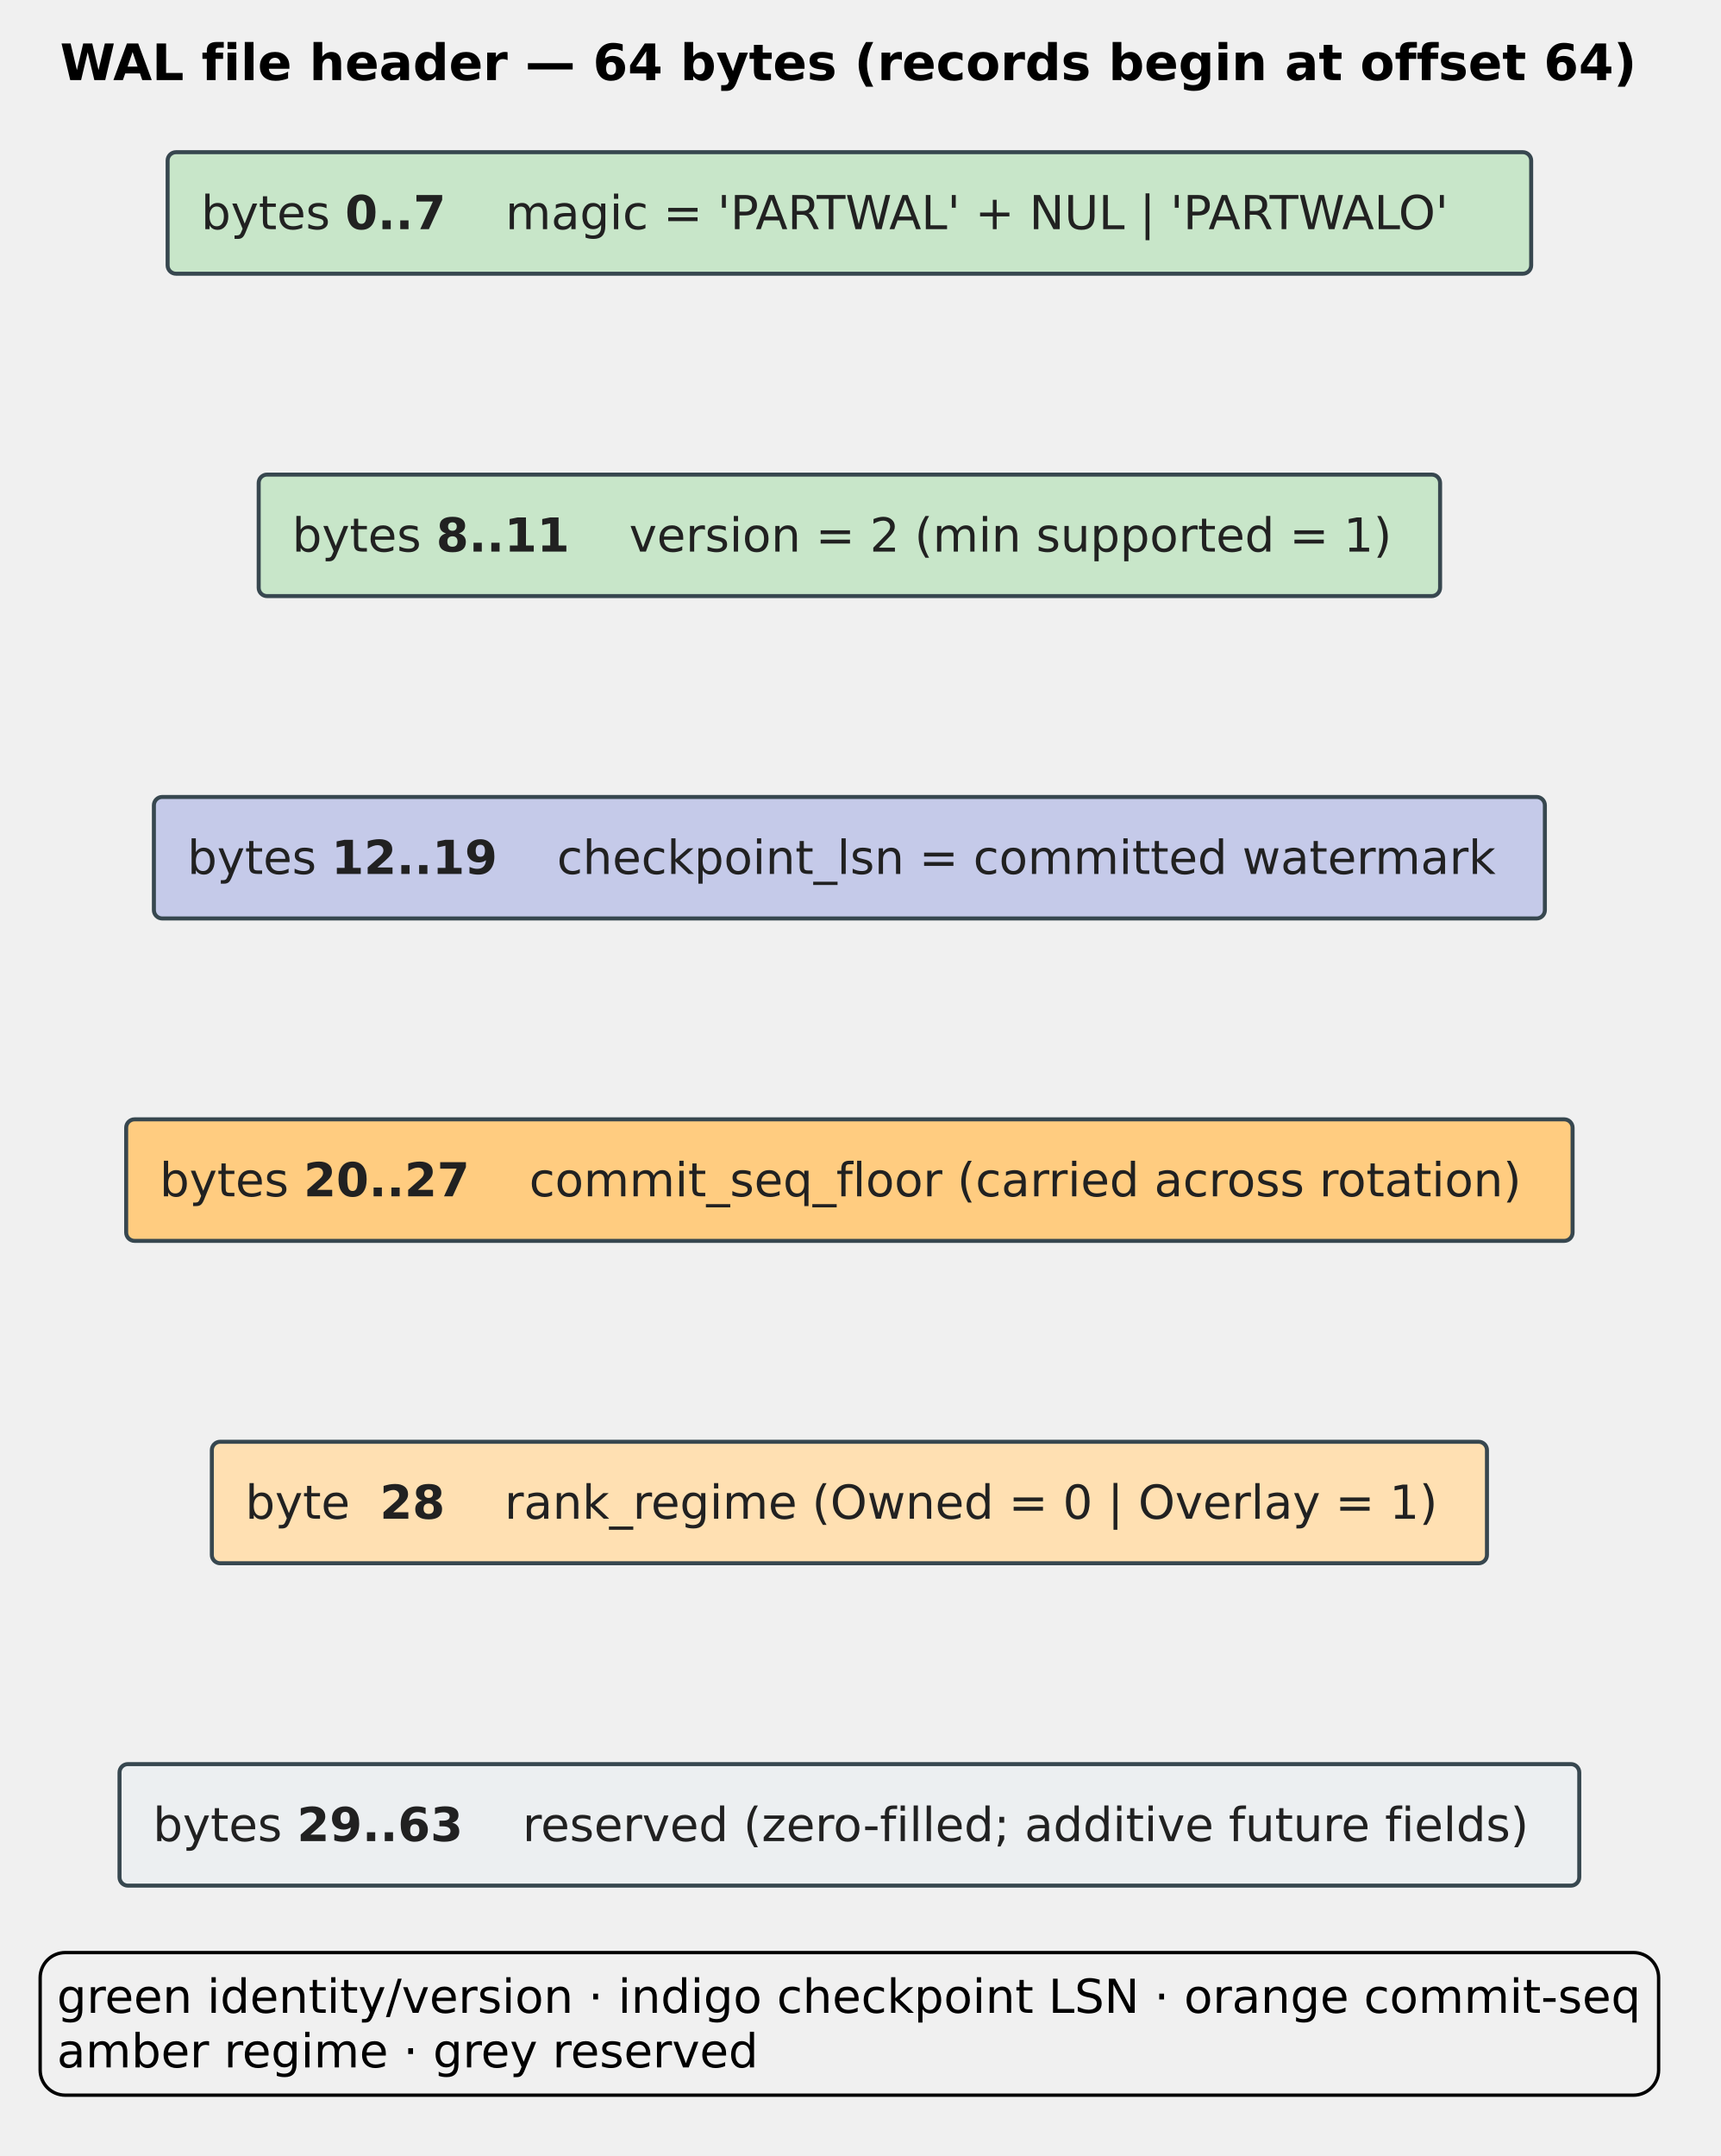
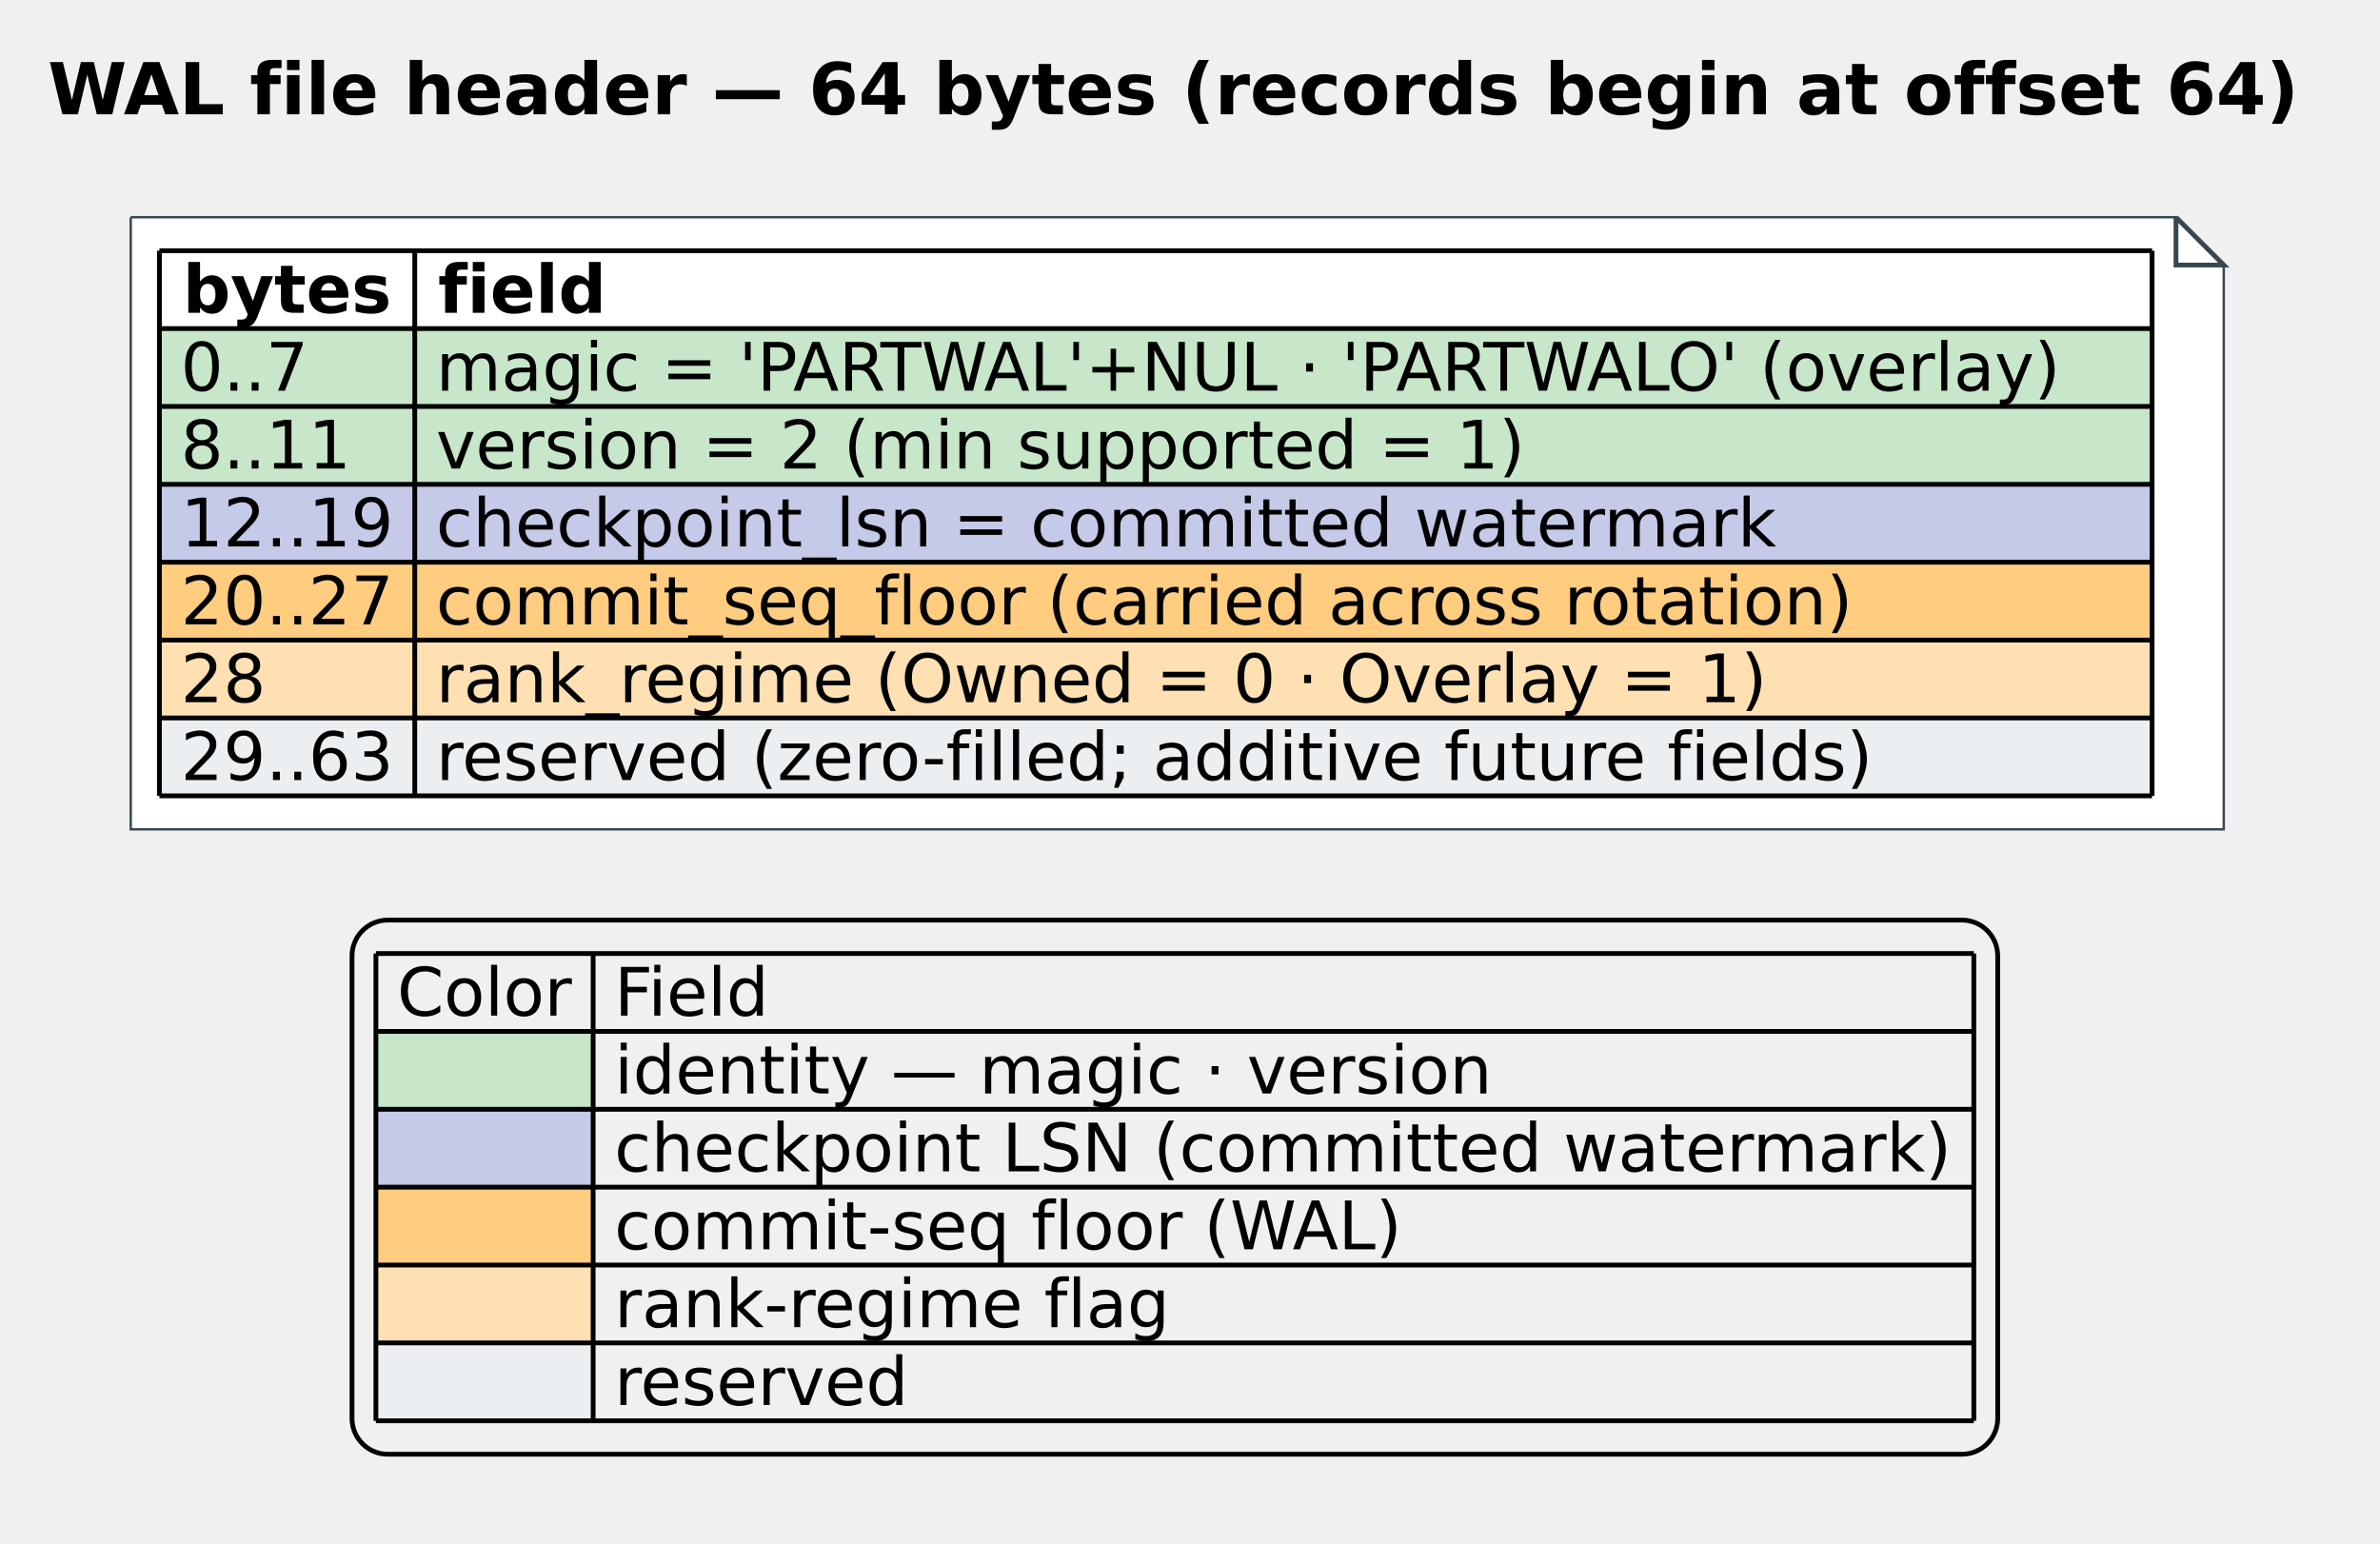
- <svg xmlns="http://www.w3.org/2000/svg" contentStyleType="text/css" data-diagram-type="DESCRIPTION" height="644px" preserveAspectRatio="none" style="width:514px;height:644px;background:#FFFFFF;" version="1.1" viewBox="0 0 514 644" width="514px" zoomAndPan="magnify">
+ <svg xmlns="http://www.w3.org/2000/svg" contentStyleType="text/css" data-diagram-type="CLASS" height="323px" preserveAspectRatio="none" style="width:498px;height:323px;background:#FFFFFF;" version="1.1" viewBox="0 0 498 323" width="498px" zoomAndPan="magnify">
  <defs />
  <g>
-     <g class="title" data-source-line="19">
-       <text fill="#000000" font-family="'DejaVu Sans'" font-size="15" font-weight="700" lengthAdjust="spacing" textLength="471.665" x="17.934" y="23.923">WAL file header — 64 bytes (records begin at offset 64)</text>
+     <g class="title" data-source-line="22">
+       <text fill="#000000" font-family="'DejaVu Sans'" font-size="15" font-weight="700" lengthAdjust="spacing" textLength="471.665" x="10" y="23.923">WAL file header — 64 bytes (records begin at offset 64)</text>
    </g>
-     <g class="entity" data-qualified-name="R0" data-source-line="21" id="ent0001">
-       <rect fill="#C8E6C9" height="36.297" rx="2.5" ry="2.5" style="stroke:#37474F;stroke-width:1.2;" width="407.379" x="50.078" y="45.461" />
-       <text fill="#212121" font-family="'DejaVu Sans'" font-size="14" lengthAdjust="spacing" textLength="38.568" x="60.078" y="68.456">bytes</text>
-       <text fill="#212121" font-family="'DejaVu Sans'" font-size="14" font-weight="700" lengthAdjust="spacing" textLength="30.119" x="103.096" y="68.456">0..7</text>
-       <text fill="#212121" font-family="'DejaVu Sans'" font-size="14" lengthAdjust="spacing" textLength="296.44" x="151.016" y="68.456">magic = 'PARTWAL' + NUL  |  'PARTWALO'</text>
-     </g>
-     <g class="entity" data-qualified-name="R1" data-source-line="22" id="ent0002">
-       <rect fill="#C8E6C9" height="36.297" rx="2.5" ry="2.5" style="stroke:#37474F;stroke-width:1.2;" width="352.958" x="77.287" y="141.761" />
-       <text fill="#212121" font-family="'DejaVu Sans'" font-size="14" lengthAdjust="spacing" textLength="38.568" x="87.287" y="164.756">bytes</text>
-       <text fill="#212121" font-family="'DejaVu Sans'" font-size="14" font-weight="700" lengthAdjust="spacing" textLength="39.86" x="130.306" y="164.756">8..11</text>
-       <text fill="#212121" font-family="'DejaVu Sans'" font-size="14" lengthAdjust="spacing" textLength="232.278" x="187.967" y="164.756">version = 2  (min supported = 1)</text>
-     </g>
-     <g class="entity" data-qualified-name="R2" data-source-line="23" id="ent0003">
-       <rect fill="#C5CAE9" height="36.297" rx="2.5" ry="2.5" style="stroke:#37474F;stroke-width:1.2;" width="415.575" x="45.977" y="238.051" />
-       <text fill="#212121" font-family="'DejaVu Sans'" font-size="14" lengthAdjust="spacing" textLength="38.568" x="55.977" y="261.046">bytes</text>
-       <text fill="#212121" font-family="'DejaVu Sans'" font-size="14" font-weight="700" lengthAdjust="spacing" textLength="49.602" x="98.996" y="261.046">12..19</text>
-       <text fill="#212121" font-family="'DejaVu Sans'" font-size="14" lengthAdjust="spacing" textLength="285.154" x="166.398" y="261.046">checkpoint_lsn  = committed watermark</text>
-     </g>
-     <g class="entity" data-qualified-name="R3" data-source-line="24" id="ent0004">
-       <rect fill="#FFCC80" height="36.297" rx="2.5" ry="2.5" style="stroke:#37474F;stroke-width:1.2;" width="432.132" x="37.697" y="334.351" />
-       <text fill="#212121" font-family="'DejaVu Sans'" font-size="14" lengthAdjust="spacing" textLength="38.568" x="47.697" y="357.346">bytes</text>
-       <text fill="#212121" font-family="'DejaVu Sans'" font-size="14" font-weight="700" lengthAdjust="spacing" textLength="49.602" x="90.716" y="357.346">20..27</text>
-       <text fill="#212121" font-family="'DejaVu Sans'" font-size="14" lengthAdjust="spacing" textLength="301.711" x="158.118" y="357.346">commit_seq_floor  (carried across rotation)</text>
-     </g>
-     <g class="entity" data-qualified-name="R4" data-source-line="25" id="ent0005">
-       <rect fill="#FFE0B2" height="36.297" rx="2.5" ry="2.5" style="stroke:#37474F;stroke-width:1.2;" width="380.958" x="63.288" y="430.651" />
-       <text fill="#212121" font-family="'DejaVu Sans'" font-size="14" lengthAdjust="spacing" textLength="31.274" x="73.287" y="453.646">byte</text>
-       <text fill="#212121" font-family="'DejaVu Sans'" font-size="14" font-weight="700" lengthAdjust="spacing" textLength="19.482" x="113.462" y="453.646">28</text>
-       <text fill="#212121" font-family="'DejaVu Sans'" font-size="14" lengthAdjust="spacing" textLength="283.5" x="150.745" y="453.646">rank_regime  (Owned = 0 | Overlay = 1)</text>
-     </g>
-     <g class="entity" data-qualified-name="R5" data-source-line="26" id="ent0006">
-       <rect fill="#ECEFF1" height="36.297" rx="2.5" ry="2.5" style="stroke:#37474F;stroke-width:1.2;" width="436.117" x="35.708" y="526.941" />
-       <text fill="#212121" font-family="'DejaVu Sans'" font-size="14" lengthAdjust="spacing" textLength="38.568" x="45.708" y="549.936">bytes</text>
-       <text fill="#212121" font-family="'DejaVu Sans'" font-size="14" font-weight="700" lengthAdjust="spacing" textLength="49.602" x="88.726" y="549.936">29..63</text>
-       <text fill="#212121" font-family="'DejaVu Sans'" font-size="14" lengthAdjust="spacing" textLength="305.696" x="156.128" y="549.936">reserved  (zero-filled; additive future fields)</text>
+     <g class="entity" data-qualified-name="WH" data-source-line="25" id="ent0001">
+       <path d="M27.357,45.461 L27.357,173.539 L465.308,173.539 L465.308,55.461 L455.308,45.461 L27.357,45.461" fill="#FFFFFF" style="stroke:#37474F;stroke-width:0.5;" />
+       <path d="M455.308,45.461 L455.308,55.461 L465.308,55.461 L455.308,45.461" fill="#FFFFFF" style="stroke:#37474F;stroke-width:1;" />
+       <text fill="#000000" font-family="'DejaVu Sans'" font-size="14" font-weight="700" lengthAdjust="spacing" textLength="43.668" x="38.231" y="65.456">bytes</text>
+       <text fill="#000000" font-family="'DejaVu Sans'" font-size="14" font-weight="700" lengthAdjust="spacing" textLength="35.205" x="91.661" y="65.456">field</text>
+       <rect fill="#C8E6C9" height="16.297" style="stroke:none;stroke-width:1;" width="53.43" x="33.357" y="68.758" />
+       <text fill="#000000" font-family="'DejaVu Sans'" font-size="14" lengthAdjust="spacing" textLength="26.715" x="37.807" y="81.753">0..7</text>
+       <rect fill="#C8E6C9" height="16.297" style="stroke:none;stroke-width:1;" width="363.522" x="86.787" y="68.758" />
+       <text fill="#000000" font-family="'DejaVu Sans'" font-size="14" lengthAdjust="spacing" textLength="354.621" x="91.237" y="81.753">magic = 'PARTWAL'+NUL  ·  'PARTWALO' (overlay)</text>
+       <rect fill="#C8E6C9" height="16.297" style="stroke:none;stroke-width:1;" width="53.43" x="33.357" y="85.055" />
+       <text fill="#000000" font-family="'DejaVu Sans'" font-size="14" lengthAdjust="spacing" textLength="35.622" x="37.807" y="98.05">8..11</text>
+       <rect fill="#C8E6C9" height="16.297" style="stroke:none;stroke-width:1;" width="363.522" x="86.787" y="85.055" />
+       <text fill="#000000" font-family="'DejaVu Sans'" font-size="14" lengthAdjust="spacing" textLength="232.278" x="91.237" y="98.05">version = 2  (min supported = 1)</text>
+       <rect fill="#C5CAE9" height="16.297" style="stroke:none;stroke-width:1;" width="53.43" x="33.357" y="101.352" />
+       <text fill="#000000" font-family="'DejaVu Sans'" font-size="14" lengthAdjust="spacing" textLength="44.529" x="37.807" y="114.347">12..19</text>
+       <rect fill="#C5CAE9" height="16.297" style="stroke:none;stroke-width:1;" width="363.522" x="86.787" y="101.352" />
+       <text fill="#000000" font-family="'DejaVu Sans'" font-size="14" lengthAdjust="spacing" textLength="285.154" x="91.237" y="114.347">checkpoint_lsn  = committed watermark</text>
+       <rect fill="#FFCC80" height="16.297" style="stroke:none;stroke-width:1;" width="53.43" x="33.357" y="117.648" />
+       <text fill="#000000" font-family="'DejaVu Sans'" font-size="14" lengthAdjust="spacing" textLength="44.529" x="37.807" y="130.644">20..27</text>
+       <rect fill="#FFCC80" height="16.297" style="stroke:none;stroke-width:1;" width="363.522" x="86.787" y="117.648" />
+       <text fill="#000000" font-family="'DejaVu Sans'" font-size="14" lengthAdjust="spacing" textLength="301.711" x="91.237" y="130.644">commit_seq_floor  (carried across rotation)</text>
+       <rect fill="#FFE0B2" height="16.297" style="stroke:none;stroke-width:1;" width="53.43" x="33.357" y="133.945" />
+       <text fill="#000000" font-family="'DejaVu Sans'" font-size="14" lengthAdjust="spacing" textLength="17.814" x="37.807" y="146.94">28</text>
+       <rect fill="#FFE0B2" height="16.297" style="stroke:none;stroke-width:1;" width="363.522" x="86.787" y="133.945" />
+       <text fill="#000000" font-family="'DejaVu Sans'" font-size="14" lengthAdjust="spacing" textLength="283.233" x="91.237" y="146.94">rank_regime  (Owned = 0 · Overlay = 1)</text>
+       <rect fill="#ECEFF1" height="16.297" style="stroke:none;stroke-width:1;" width="53.43" x="33.357" y="150.242" />
+       <text fill="#000000" font-family="'DejaVu Sans'" font-size="14" lengthAdjust="spacing" textLength="44.529" x="37.807" y="163.237">29..63</text>
+       <rect fill="#ECEFF1" height="16.297" style="stroke:none;stroke-width:1;" width="363.522" x="86.787" y="150.242" />
+       <text fill="#000000" font-family="'DejaVu Sans'" font-size="14" lengthAdjust="spacing" textLength="305.696" x="91.237" y="163.237">reserved  (zero-filled; additive future fields)</text>
+       <line style="stroke:#000000;stroke-width:1;" x1="33.357" x2="450.308" y1="52.461" y2="52.461" />
+       <line style="stroke:#000000;stroke-width:1;" x1="33.357" x2="450.308" y1="68.758" y2="68.758" />
+       <line style="stroke:#000000;stroke-width:1;" x1="33.357" x2="450.308" y1="85.055" y2="85.055" />
+       <line style="stroke:#000000;stroke-width:1;" x1="33.357" x2="450.308" y1="101.352" y2="101.352" />
+       <line style="stroke:#000000;stroke-width:1;" x1="33.357" x2="450.308" y1="117.648" y2="117.648" />
+       <line style="stroke:#000000;stroke-width:1;" x1="33.357" x2="450.308" y1="133.945" y2="133.945" />
+       <line style="stroke:#000000;stroke-width:1;" x1="33.357" x2="450.308" y1="150.242" y2="150.242" />
+       <line style="stroke:#000000;stroke-width:1;" x1="33.357" x2="450.308" y1="166.539" y2="166.539" />
+       <line style="stroke:#000000;stroke-width:1;" x1="33.357" x2="33.357" y1="52.461" y2="166.539" />
+       <line style="stroke:#000000;stroke-width:1;" x1="86.787" x2="86.787" y1="52.461" y2="166.539" />
+       <line style="stroke:#000000;stroke-width:1;" x1="450.308" x2="450.308" y1="52.461" y2="166.539" />
    </g>
    <g class="legend" data-source-line="34">
-       <rect fill="none" height="42.594" rx="7.5" ry="7.5" style="stroke:#000000;stroke-width:1;" width="483.532" x="12" y="583.238" />
-       <text fill="#000000" font-family="'DejaVu Sans'" font-size="14" lengthAdjust="spacing" textLength="473.532" x="17" y="601.233">green identity/version · indigo checkpoint LSN · orange commit-seq</text>
-       <text fill="#000000" font-family="'DejaVu Sans'" font-size="14" lengthAdjust="spacing" textLength="210.478" x="17" y="617.53">amber regime · grey reserved</text>
+       <rect fill="none" height="111.781" rx="7.5" ry="7.5" style="stroke:#000000;stroke-width:1;" width="344.353" x="73.656" y="192.539" />
+       <text fill="#000000" font-family="'DejaVu Sans'" font-size="14" lengthAdjust="spacing" textLength="36.552" x="83.106" y="212.534">Color</text>
+       <text fill="#000000" font-family="'DejaVu Sans'" font-size="14" lengthAdjust="spacing" textLength="33.332" x="128.559" y="212.534">Field</text>
+       <rect fill="#C8E6C9" height="16.297" style="stroke:none;stroke-width:1;" width="45.452" x="78.656" y="215.836" />
+       <text fill="#000000" font-family="'DejaVu Sans'" font-size="14" lengthAdjust="spacing" textLength="4.45" x="78.656" y="228.831"> </text>
+       <text fill="#000000" font-family="'DejaVu Sans'" font-size="14" lengthAdjust="spacing" textLength="183.634" x="128.559" y="228.831">identity — magic · version</text>
+       <rect fill="#C5CAE9" height="16.297" style="stroke:none;stroke-width:1;" width="45.452" x="78.656" y="232.133" />
+       <text fill="#000000" font-family="'DejaVu Sans'" font-size="14" lengthAdjust="spacing" textLength="4.45" x="78.656" y="245.128"> </text>
+       <text fill="#000000" font-family="'DejaVu Sans'" font-size="14" lengthAdjust="spacing" textLength="280" x="128.559" y="245.128">checkpoint LSN (committed watermark)</text>
+       <rect fill="#FFCC80" height="16.297" style="stroke:none;stroke-width:1;" width="45.452" x="78.656" y="248.43" />
+       <text fill="#000000" font-family="'DejaVu Sans'" font-size="14" lengthAdjust="spacing" textLength="4.45" x="78.656" y="261.425"> </text>
+       <text fill="#000000" font-family="'DejaVu Sans'" font-size="14" lengthAdjust="spacing" textLength="165.512" x="128.559" y="261.425">commit-seq floor (WAL)</text>
+       <rect fill="#FFE0B2" height="16.297" style="stroke:none;stroke-width:1;" width="45.452" x="78.656" y="264.727" />
+       <text fill="#000000" font-family="'DejaVu Sans'" font-size="14" lengthAdjust="spacing" textLength="4.45" x="78.656" y="277.722"> </text>
+       <text fill="#000000" font-family="'DejaVu Sans'" font-size="14" lengthAdjust="spacing" textLength="116.498" x="128.559" y="277.722">rank-regime flag</text>
+       <rect fill="#ECEFF1" height="16.297" style="stroke:none;stroke-width:1;" width="45.452" x="78.656" y="281.023" />
+       <text fill="#000000" font-family="'DejaVu Sans'" font-size="14" lengthAdjust="spacing" textLength="4.45" x="78.656" y="294.019"> </text>
+       <text fill="#000000" font-family="'DejaVu Sans'" font-size="14" lengthAdjust="spacing" textLength="61.817" x="128.559" y="294.019">reserved</text>
+       <line style="stroke:#000000;stroke-width:1;" x1="78.656" x2="413.009" y1="199.539" y2="199.539" />
+       <line style="stroke:#000000;stroke-width:1;" x1="78.656" x2="413.009" y1="215.836" y2="215.836" />
+       <line style="stroke:#000000;stroke-width:1;" x1="78.656" x2="413.009" y1="232.133" y2="232.133" />
+       <line style="stroke:#000000;stroke-width:1;" x1="78.656" x2="413.009" y1="248.43" y2="248.43" />
+       <line style="stroke:#000000;stroke-width:1;" x1="78.656" x2="413.009" y1="264.727" y2="264.727" />
+       <line style="stroke:#000000;stroke-width:1;" x1="78.656" x2="413.009" y1="281.023" y2="281.023" />
+       <line style="stroke:#000000;stroke-width:1;" x1="78.656" x2="413.009" y1="297.32" y2="297.32" />
+       <line style="stroke:#000000;stroke-width:1;" x1="78.656" x2="78.656" y1="199.539" y2="297.32" />
+       <line style="stroke:#000000;stroke-width:1;" x1="124.108" x2="124.108" y1="199.539" y2="297.32" />
+       <line style="stroke:#000000;stroke-width:1;" x1="413.009" x2="413.009" y1="199.539" y2="297.32" />
    </g>
  </g>
</svg>
